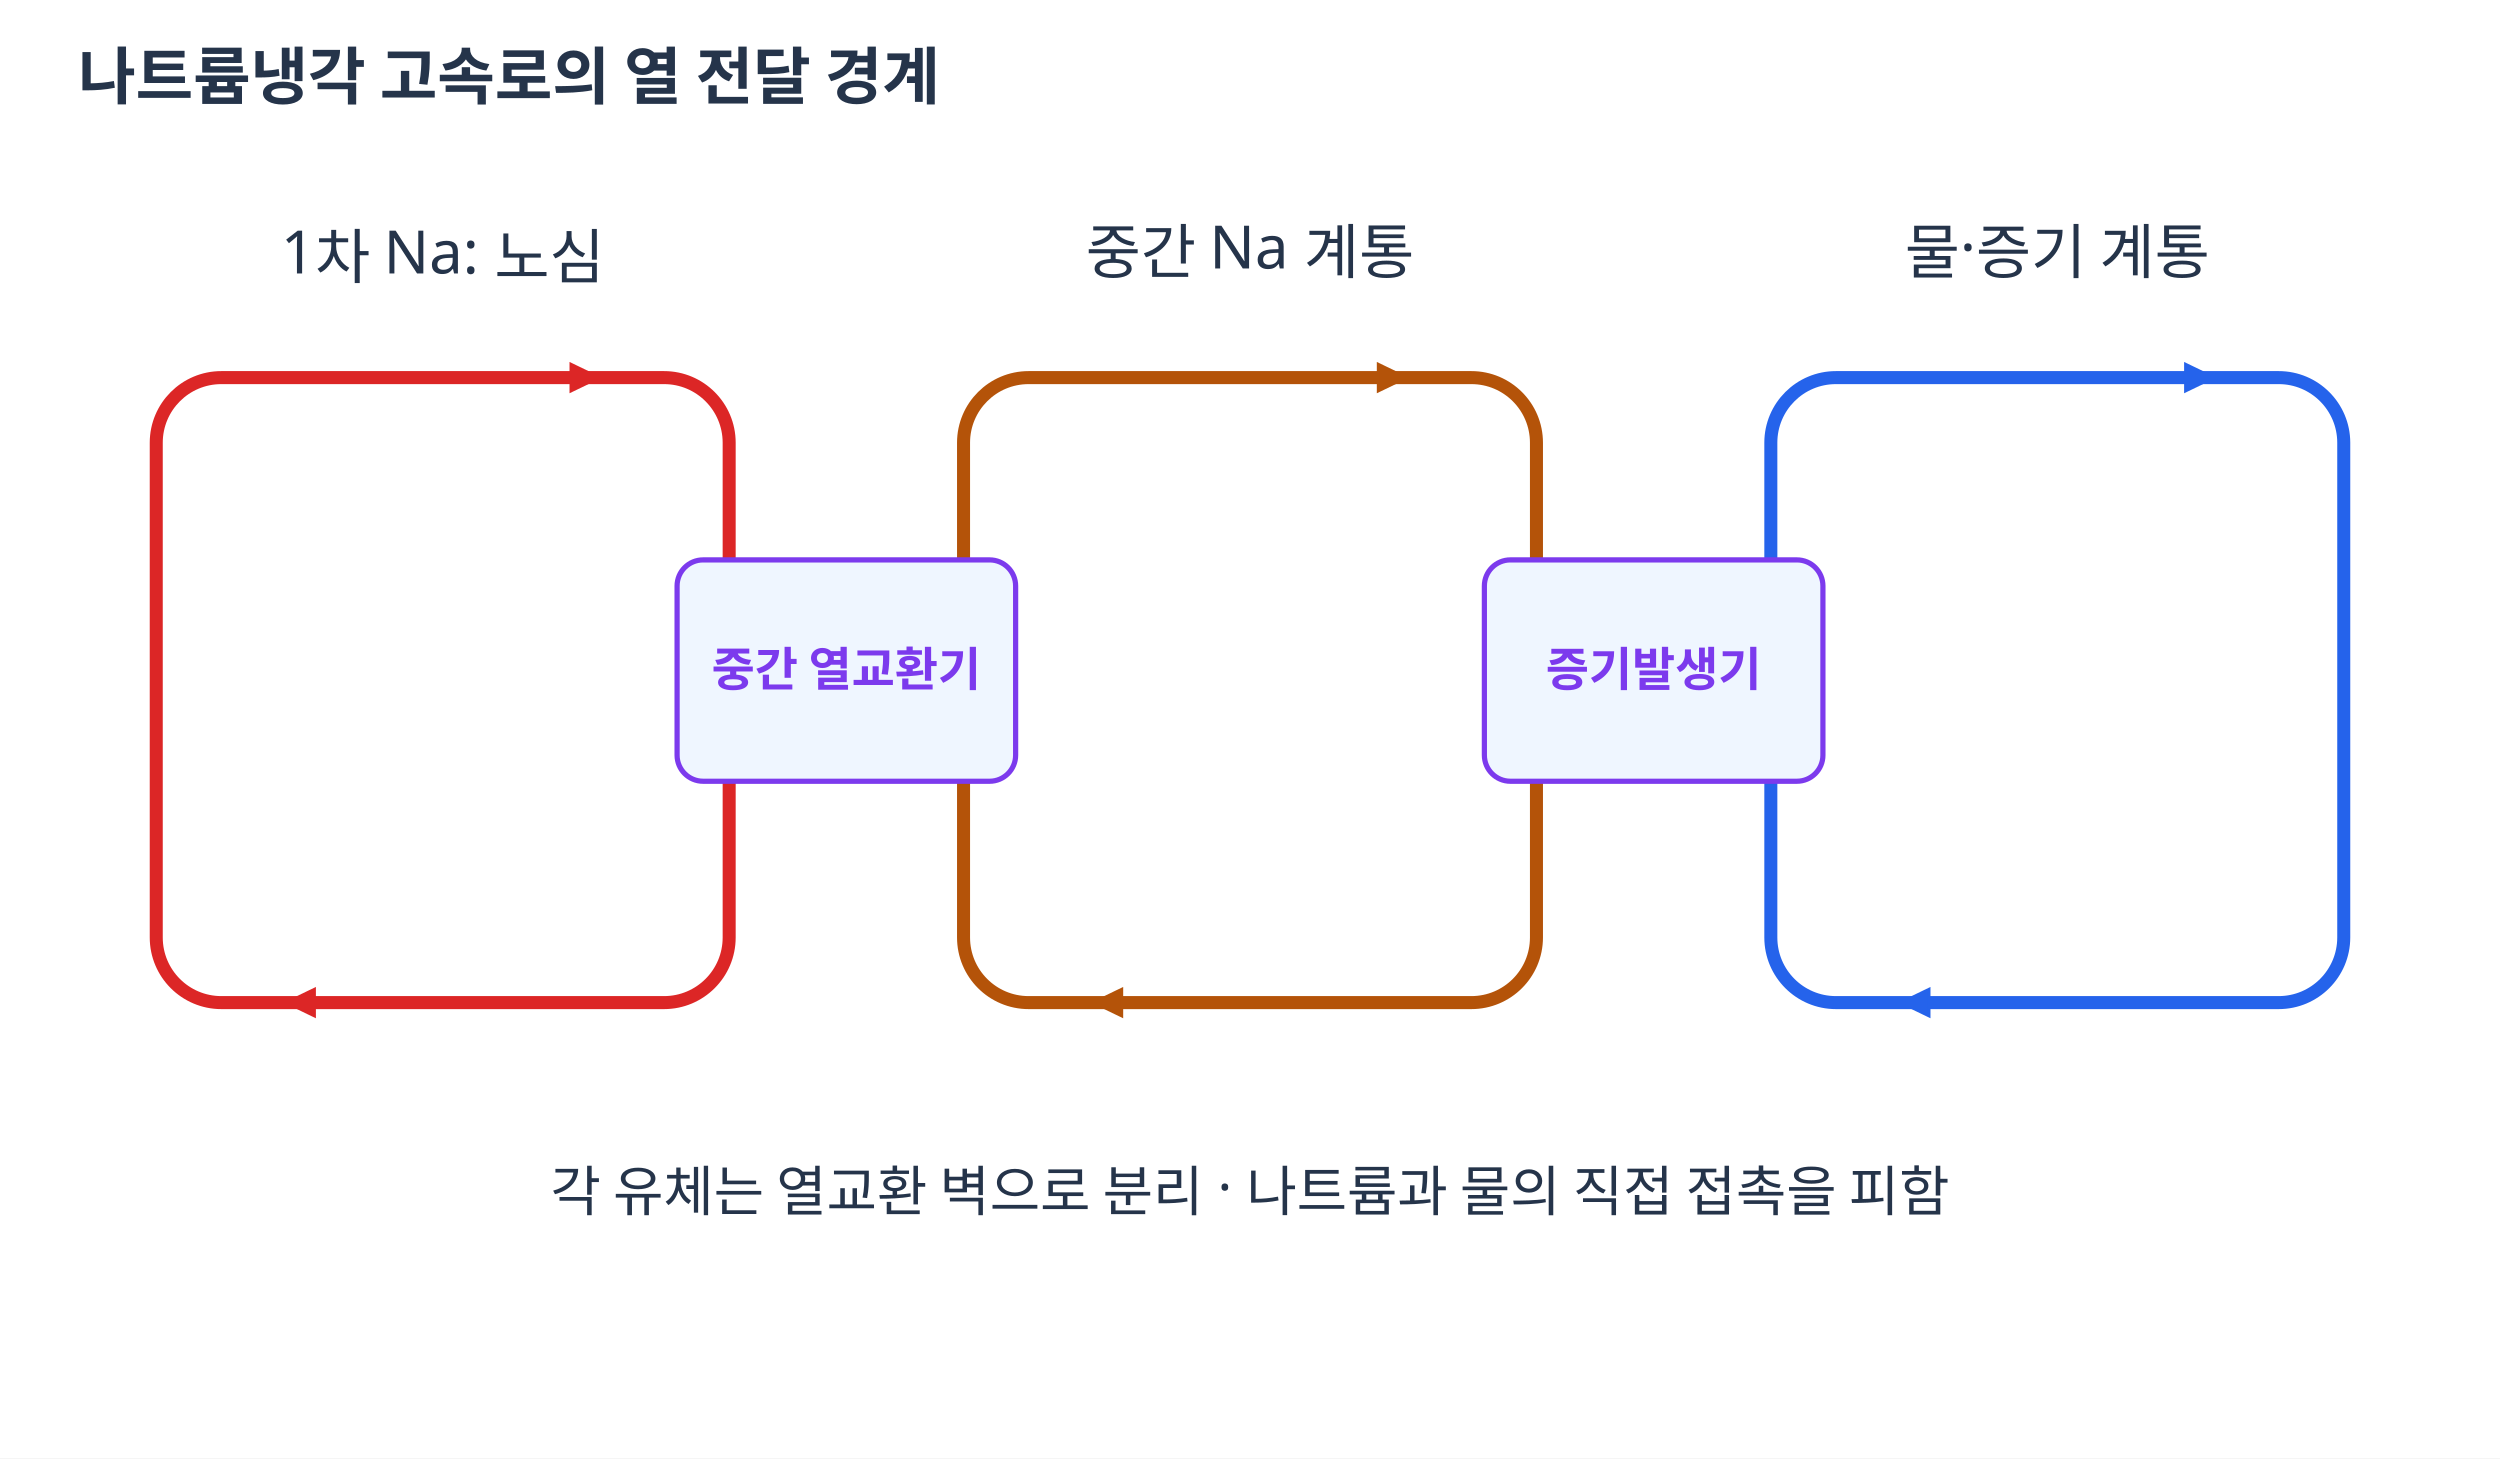
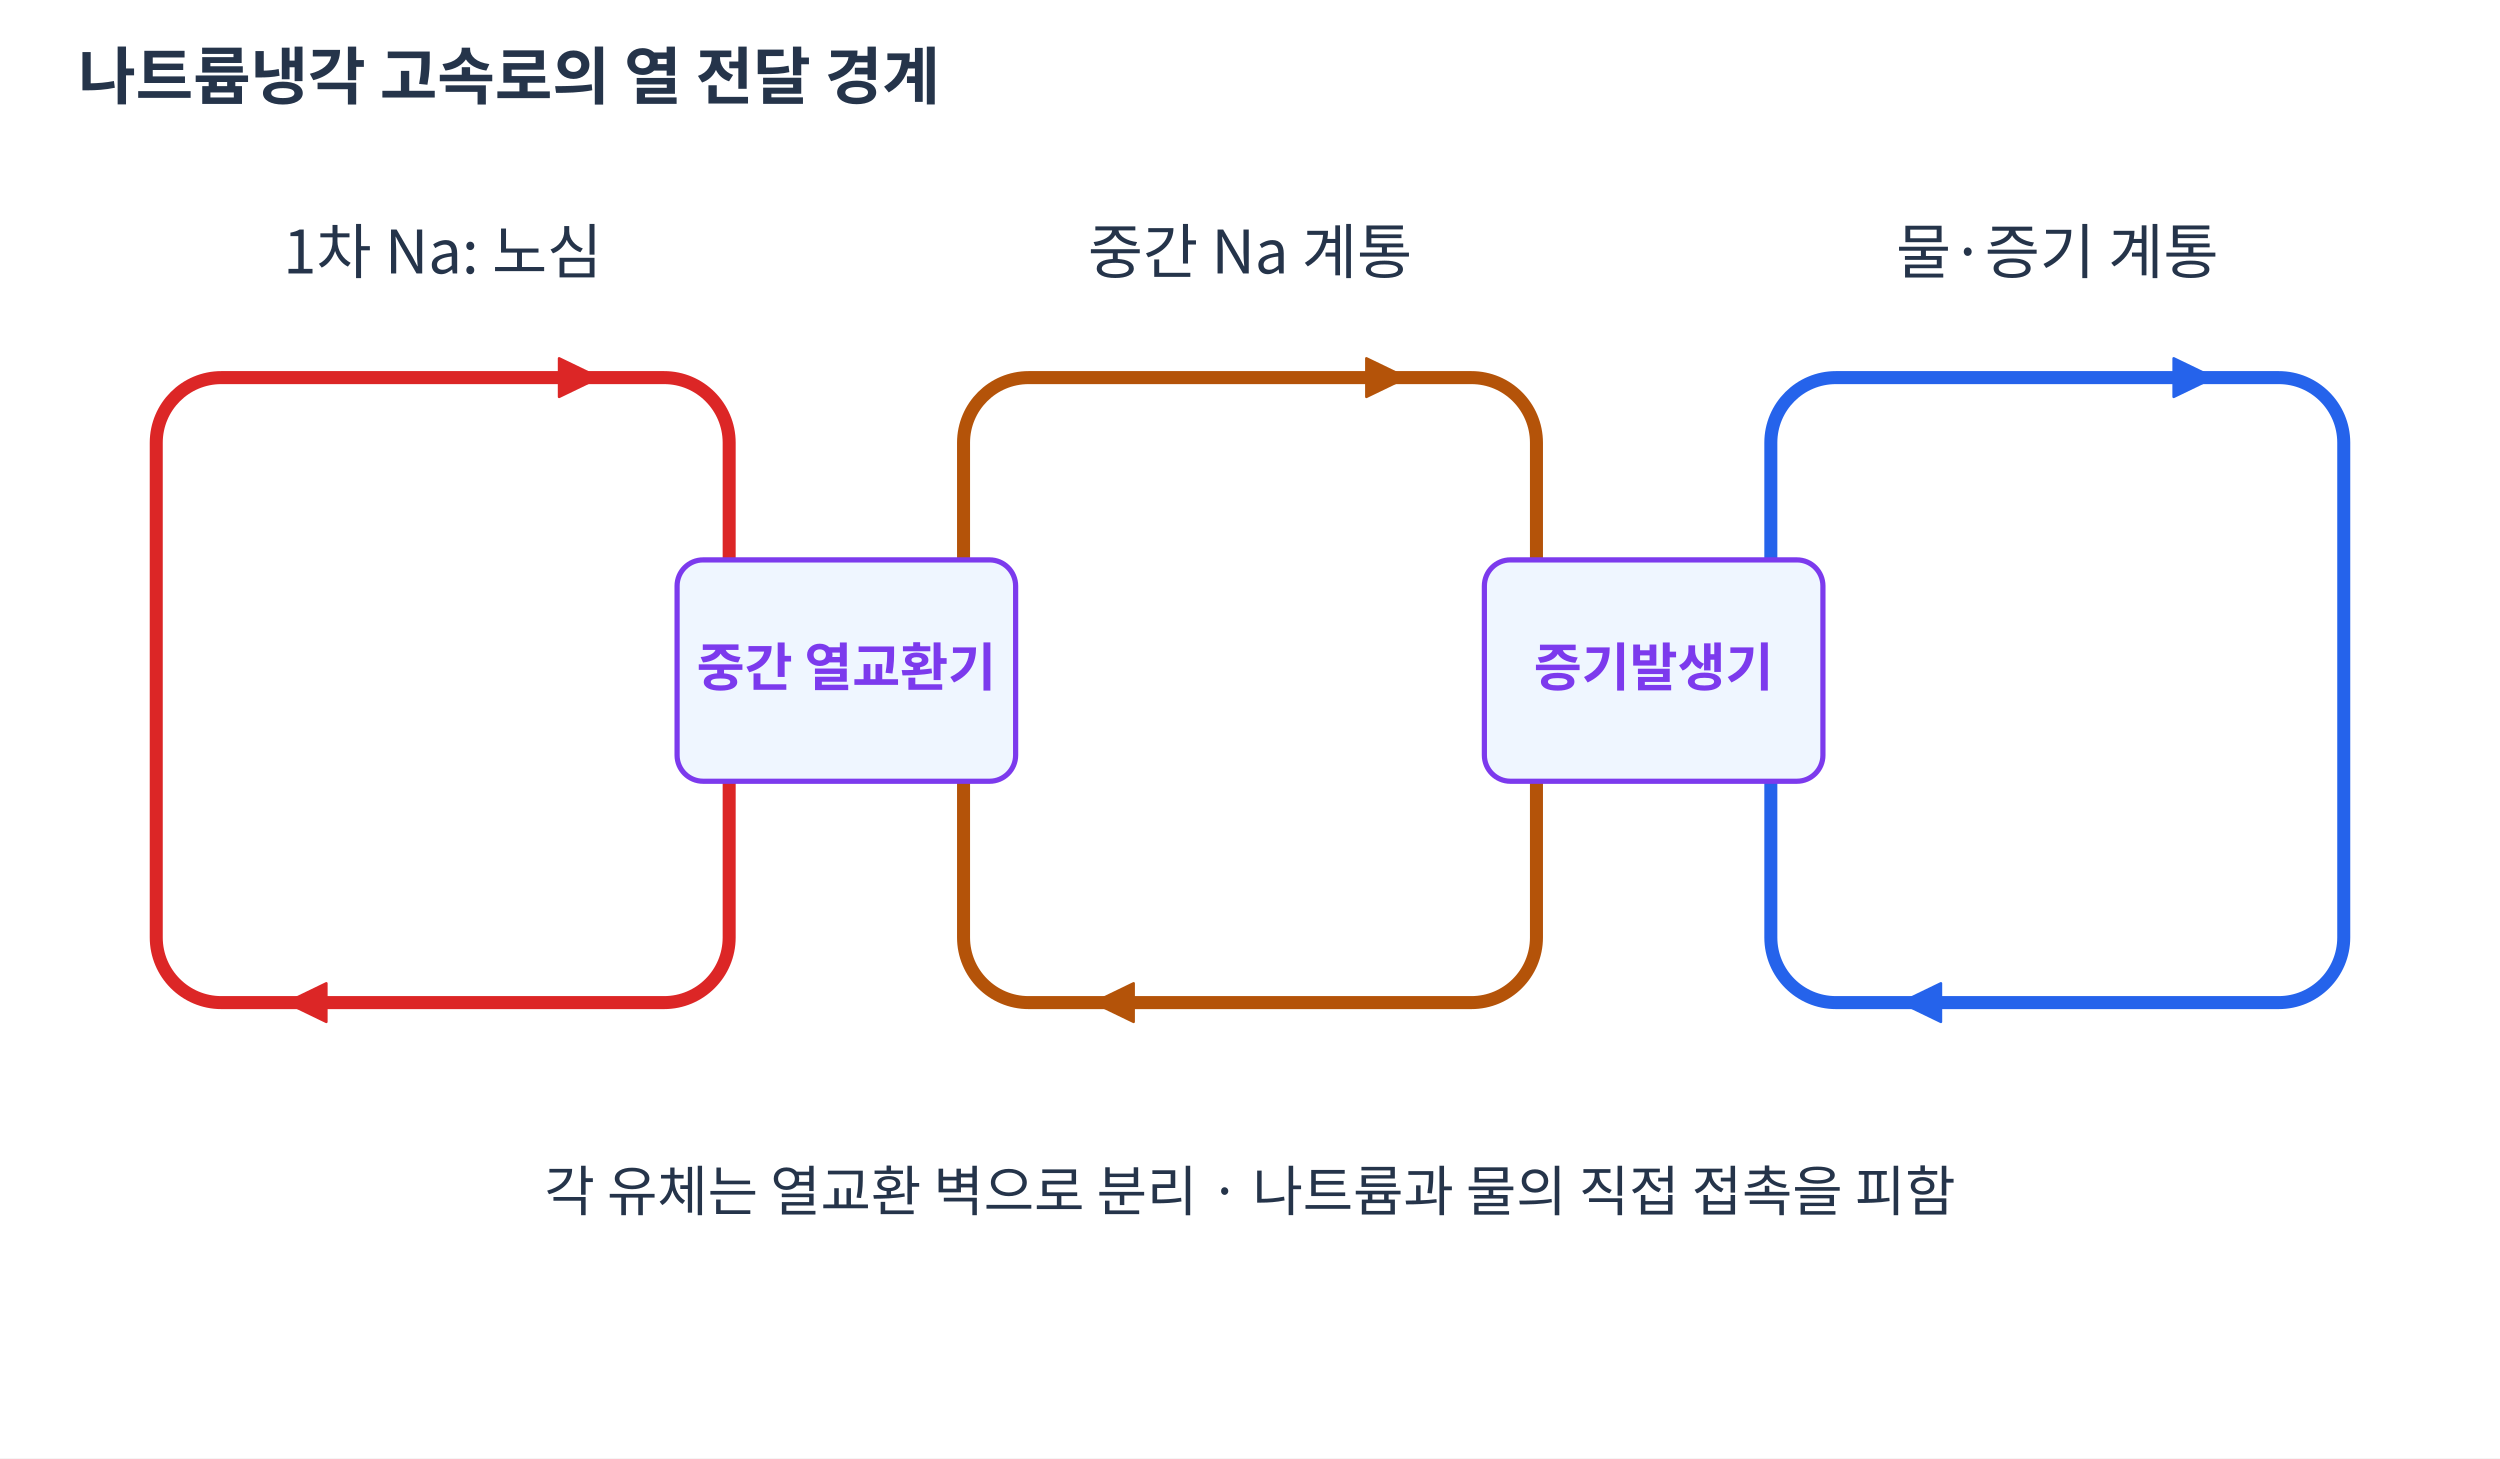
<svg xmlns="http://www.w3.org/2000/svg" width="960" height="560" viewBox="0 0 960 560">
  <rect width="100%" height="100%" fill="white" />
-   <text x="30" y="38" font-family="Noto, Noto Sans KR, Malgun Gothic, sans-serif" font-size="24" fill="#25344A" text-anchor="start" font-weight="700">나트륨냉각 고속로의 열 전달 경계</text>
  <rect x="60" y="145" width="220" height="240" rx="25" fill="none" stroke="#DC2626" stroke-width="5" />
-   <line x1="90" y1="145" x2="230" y2="145" stroke="#DC2626" stroke-width="4" />
-   <polygon points="230,145 219.195,150.22 219.195,139.78" stroke="#DC2626" stroke-width="1" fill="#DC2626" />
-   <line x1="250" y1="385" x2="110" y2="385" stroke="#DC2626" stroke-width="4" />
-   <polygon points="110,385 120.805,379.78 120.805,390.22" stroke="#DC2626" stroke-width="1" fill="#DC2626" />
-   <text x="170" y="105" font-family="Noto, Noto Sans KR, Malgun Gothic, sans-serif" font-size="23" fill="#25344A" text-anchor="middle" font-weight="400">1차 Na: 노심</text>
+   <line x1="90" y1="145" x2="230" y2="145" stroke="#DC2626" stroke-width="4" stroke-linecap="round" stroke-linejoin="round" />
+   <polygon points="230,145 214.692,152.394 214.692,137.606" stroke="#DC2626" stroke-width="1" fill="#DC2626" stroke-linecap="round" stroke-linejoin="round" />
+   <line x1="250" y1="385" x2="110" y2="385" stroke="#DC2626" stroke-width="4" stroke-linecap="round" stroke-linejoin="round" />
+   <polygon points="110,385 125.308,377.606 125.308,392.394" stroke="#DC2626" stroke-width="1" fill="#DC2626" stroke-linecap="round" stroke-linejoin="round" />
  <rect x="370" y="145" width="220" height="240" rx="25" fill="none" stroke="#B45309" stroke-width="5" />
-   <line x1="400" y1="145" x2="540" y2="145" stroke="#B45309" stroke-width="4" />
-   <polygon points="540,145 529.195,150.22 529.195,139.78" stroke="#B45309" stroke-width="1" fill="#B45309" />
-   <line x1="560" y1="385" x2="420" y2="385" stroke="#B45309" stroke-width="4" />
-   <polygon points="420,385 430.805,379.78 430.805,390.22" stroke="#B45309" stroke-width="1" fill="#B45309" />
-   <text x="480" y="105" font-family="Noto, Noto Sans KR, Malgun Gothic, sans-serif" font-size="23" fill="#25344A" text-anchor="middle" font-weight="400">중간 Na 계통</text>
+   <line x1="400" y1="145" x2="540" y2="145" stroke="#B45309" stroke-width="4" stroke-linecap="round" stroke-linejoin="round" />
+   <polygon points="540,145 524.692,152.394 524.692,137.606" stroke="#B45309" stroke-width="1" fill="#B45309" stroke-linecap="round" stroke-linejoin="round" />
+   <line x1="560" y1="385" x2="420" y2="385" stroke="#B45309" stroke-width="4" stroke-linecap="round" stroke-linejoin="round" />
+   <polygon points="420,385 435.308,377.606 435.308,392.394" stroke="#B45309" stroke-width="1" fill="#B45309" stroke-linecap="round" stroke-linejoin="round" />
  <rect x="680" y="145" width="220" height="240" rx="25" fill="none" stroke="#2563EB" stroke-width="5" />
-   <line x1="710" y1="145" x2="850" y2="145" stroke="#2563EB" stroke-width="4" />
-   <polygon points="850,145 839.195,150.22 839.195,139.78" stroke="#2563EB" stroke-width="1" fill="#2563EB" />
-   <line x1="870" y1="385" x2="730" y2="385" stroke="#2563EB" stroke-width="4" />
-   <polygon points="730,385 740.805,379.78 740.805,390.22" stroke="#2563EB" stroke-width="1" fill="#2563EB" />
-   <text x="790" y="105" font-family="Noto, Noto Sans KR, Malgun Gothic, sans-serif" font-size="23" fill="#25344A" text-anchor="middle" font-weight="400">물·증기 계통</text>
+   <line x1="710" y1="145" x2="850" y2="145" stroke="#2563EB" stroke-width="4" stroke-linecap="round" stroke-linejoin="round" />
+   <polygon points="850,145 834.692,152.394 834.692,137.606" stroke="#2563EB" stroke-width="1" fill="#2563EB" stroke-linecap="round" stroke-linejoin="round" />
+   <line x1="870" y1="385" x2="730" y2="385" stroke="#2563EB" stroke-width="4" stroke-linecap="round" stroke-linejoin="round" />
+   <polygon points="730,385 745.308,377.606 745.308,392.394" stroke="#2563EB" stroke-width="1" fill="#2563EB" stroke-linecap="round" stroke-linejoin="round" />
  <rect x="260" y="215" width="130" height="85" rx="10" fill="#EFF6FF" stroke="#7C3AED" stroke-width="2" />
-   <text x="325.0" y="263.44" font-family="Noto, Noto Sans KR, Malgun Gothic, sans-serif" font-size="18" fill="#7C3AED" text-anchor="middle" font-weight="700">중간 열교환기</text>
  <rect x="570" y="215" width="130" height="85" rx="10" fill="#EFF6FF" stroke="#7C3AED" stroke-width="2" />
-   <text x="635.0" y="263.44" font-family="Noto, Noto Sans KR, Malgun Gothic, sans-serif" font-size="18" fill="#7C3AED" text-anchor="middle" font-weight="700">증기발생기</text>
-   <text x="480" y="465" font-family="Noto, Noto Sans KR, Malgun Gothic, sans-serif" font-size="21" fill="#25344A" text-anchor="middle" font-weight="400">각 유체는 열교환 벽으로 분리 · 나트륨과 물의 직접 접촉을 피함</text>
+   <text x="30" y="38" font-family="Noto, Noto Sans KR, Noto Sans CJK KR, Source Han Sans K, Apple SD Gothic Neo, Malgun Gothic, sans-serif" font-size="24" text-anchor="start" font-weight="700" fill="white" stroke="white" stroke-width="6" stroke-linejoin="round" aria-hidden="true">나트륨냉각 고속로의 열 전달 경계</text>
+   <text x="30" y="38" font-family="Noto, Noto Sans KR, Noto Sans CJK KR, Source Han Sans K, Apple SD Gothic Neo, Malgun Gothic, sans-serif" font-size="24" text-anchor="start" font-weight="700" fill="#25344A">나트륨냉각 고속로의 열 전달 경계</text>
+   <text x="170" y="105" font-family="Noto, Noto Sans KR, Noto Sans CJK KR, Source Han Sans K, Apple SD Gothic Neo, Malgun Gothic, sans-serif" font-size="23" text-anchor="middle" font-weight="400" fill="white" stroke="white" stroke-width="6" stroke-linejoin="round" aria-hidden="true">1차 Na: 노심</text>
+   <text x="170" y="105" font-family="Noto, Noto Sans KR, Noto Sans CJK KR, Source Han Sans K, Apple SD Gothic Neo, Malgun Gothic, sans-serif" font-size="23" text-anchor="middle" font-weight="400" fill="#25344A">1차 Na: 노심</text>
+   <text x="480" y="105" font-family="Noto, Noto Sans KR, Noto Sans CJK KR, Source Han Sans K, Apple SD Gothic Neo, Malgun Gothic, sans-serif" font-size="23" text-anchor="middle" font-weight="400" fill="white" stroke="white" stroke-width="6" stroke-linejoin="round" aria-hidden="true">중간 Na 계통</text>
+   <text x="480" y="105" font-family="Noto, Noto Sans KR, Noto Sans CJK KR, Source Han Sans K, Apple SD Gothic Neo, Malgun Gothic, sans-serif" font-size="23" text-anchor="middle" font-weight="400" fill="#25344A">중간 Na 계통</text>
+   <text x="790" y="105" font-family="Noto, Noto Sans KR, Noto Sans CJK KR, Source Han Sans K, Apple SD Gothic Neo, Malgun Gothic, sans-serif" font-size="23" text-anchor="middle" font-weight="400" fill="white" stroke="white" stroke-width="6" stroke-linejoin="round" aria-hidden="true">물·증기 계통</text>
+   <text x="790" y="105" font-family="Noto, Noto Sans KR, Noto Sans CJK KR, Source Han Sans K, Apple SD Gothic Neo, Malgun Gothic, sans-serif" font-size="23" text-anchor="middle" font-weight="400" fill="#25344A">물·증기 계통</text>
+   <text x="325.0" y="263.44" font-family="Noto, Noto Sans KR, Noto Sans CJK KR, Source Han Sans K, Apple SD Gothic Neo, Malgun Gothic, sans-serif" font-size="20" text-anchor="middle" font-weight="700" fill="#EFF6FF" stroke="#EFF6FF" stroke-width="6" stroke-linejoin="round" aria-hidden="true">중간 열교환기</text>
+   <text x="325.0" y="263.44" font-family="Noto, Noto Sans KR, Noto Sans CJK KR, Source Han Sans K, Apple SD Gothic Neo, Malgun Gothic, sans-serif" font-size="20" text-anchor="middle" font-weight="700" fill="#7C3AED">중간 열교환기</text>
+   <text x="635.0" y="263.44" font-family="Noto, Noto Sans KR, Noto Sans CJK KR, Source Han Sans K, Apple SD Gothic Neo, Malgun Gothic, sans-serif" font-size="20" text-anchor="middle" font-weight="700" fill="#EFF6FF" stroke="#EFF6FF" stroke-width="6" stroke-linejoin="round" aria-hidden="true">증기발생기</text>
+   <text x="635.0" y="263.44" font-family="Noto, Noto Sans KR, Noto Sans CJK KR, Source Han Sans K, Apple SD Gothic Neo, Malgun Gothic, sans-serif" font-size="20" text-anchor="middle" font-weight="700" fill="#7C3AED">증기발생기</text>
+   <text x="480" y="465" font-family="Noto, Noto Sans KR, Noto Sans CJK KR, Source Han Sans K, Apple SD Gothic Neo, Malgun Gothic, sans-serif" font-size="21" text-anchor="middle" font-weight="400" fill="white" stroke="white" stroke-width="6" stroke-linejoin="round" aria-hidden="true">각 유체는 열교환 벽으로 분리 · 나트륨과 물의 직접 접촉을 피함</text>
+   <text x="480" y="465" font-family="Noto, Noto Sans KR, Noto Sans CJK KR, Source Han Sans K, Apple SD Gothic Neo, Malgun Gothic, sans-serif" font-size="21" text-anchor="middle" font-weight="400" fill="#25344A">각 유체는 열교환 벽으로 분리 · 나트륨과 물의 직접 접촉을 피함</text>
</svg>
